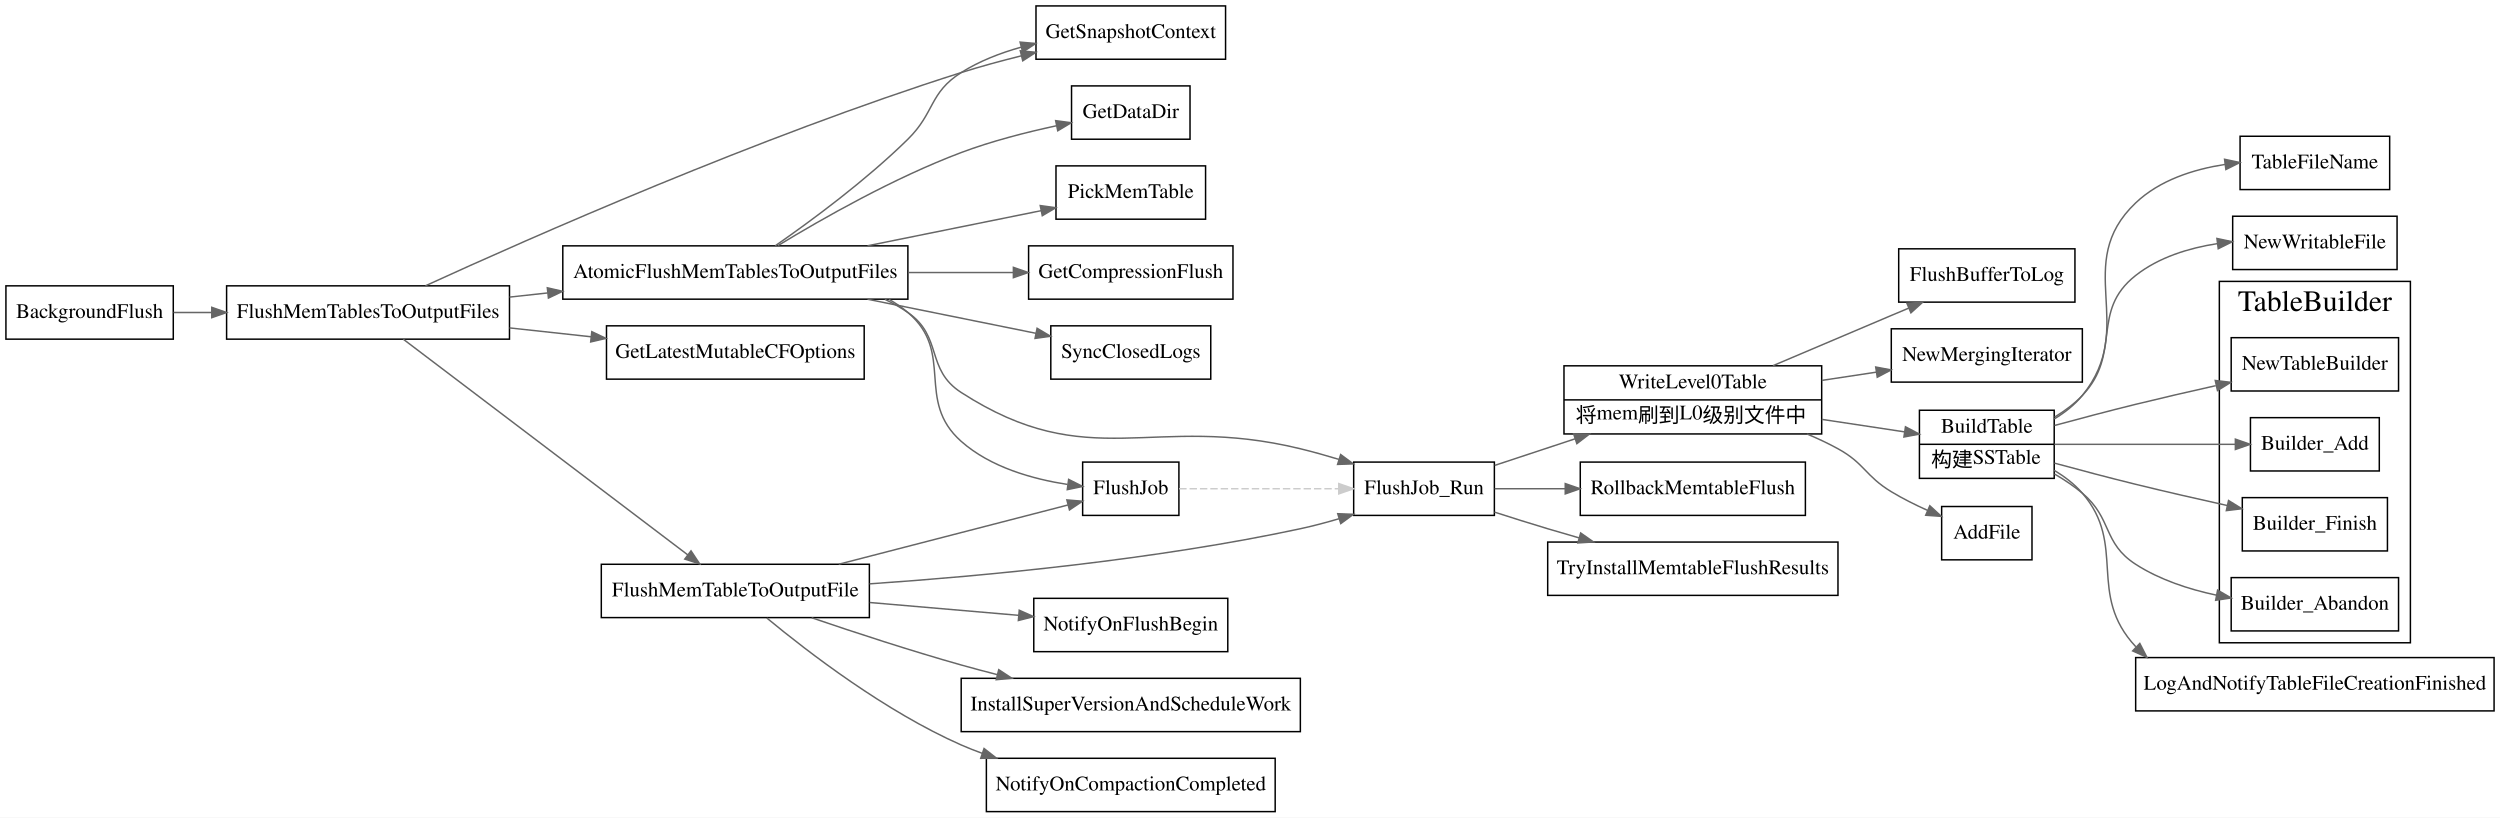
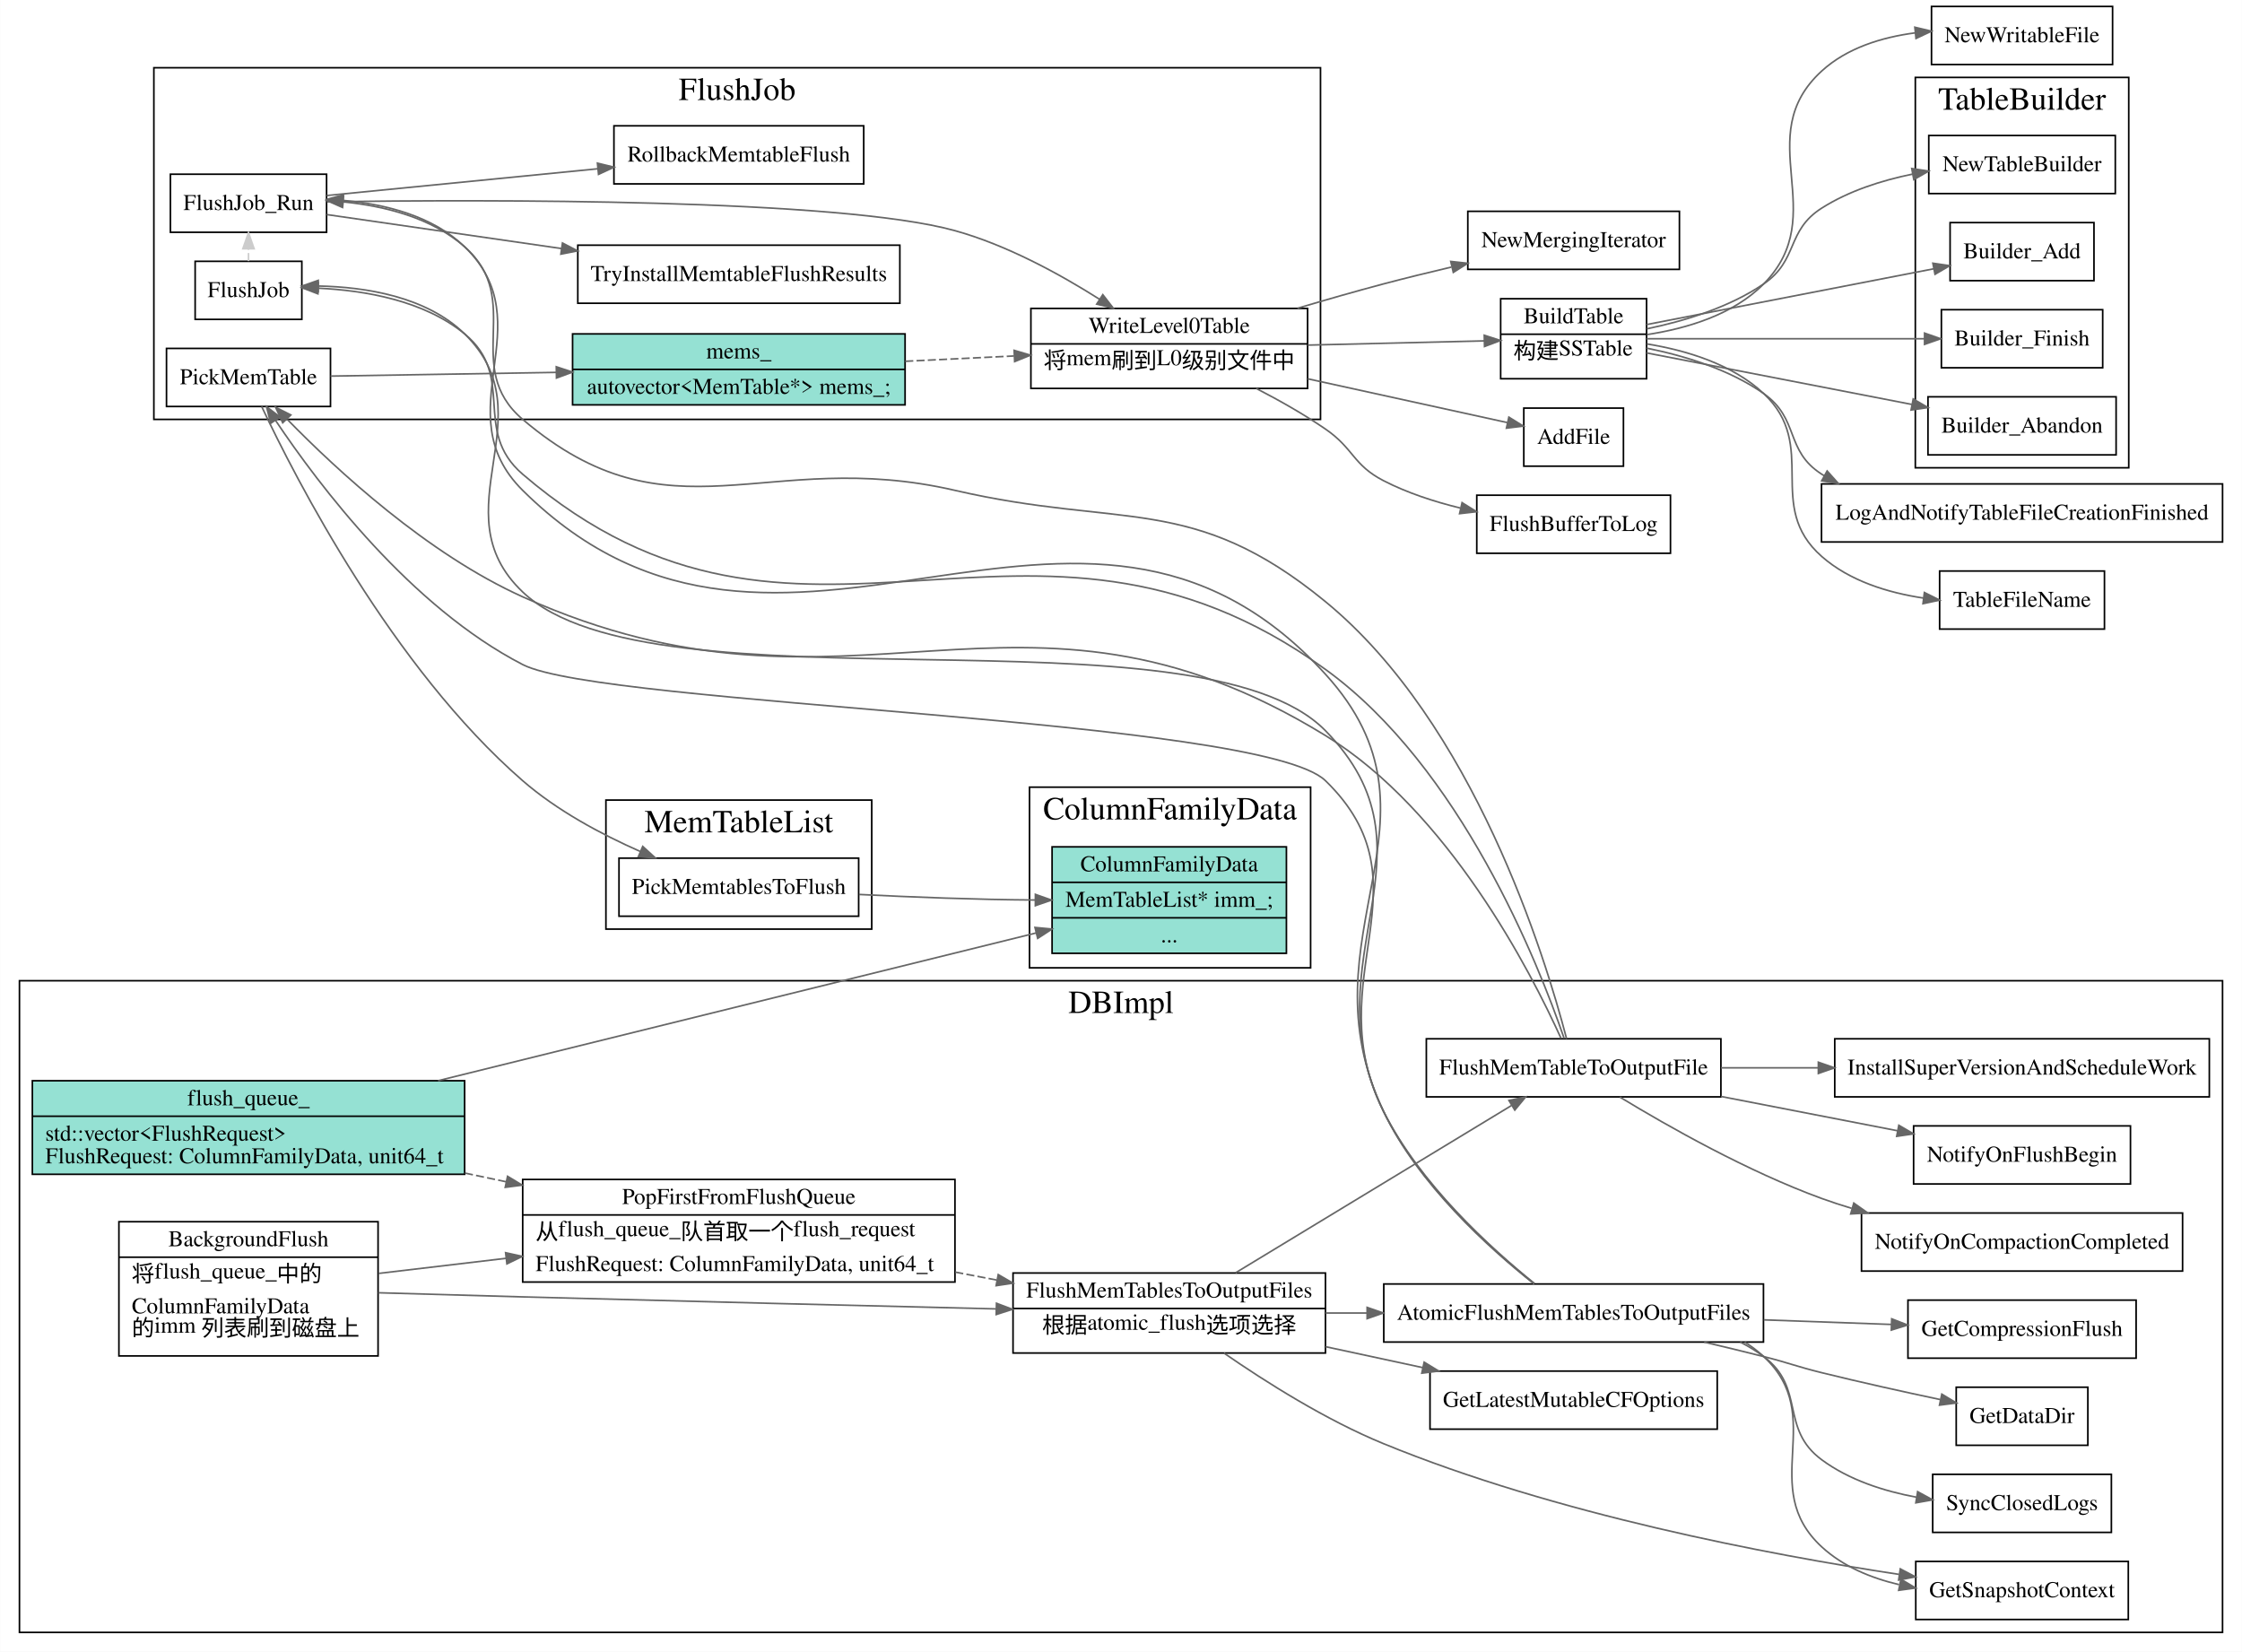
- <svg xmlns="http://www.w3.org/2000/svg" width="1688pt" height="552pt" viewBox="0.00 0.00 1688.00 552.00">
-   <g id="graph0" class="graph" transform="scale(1 1) rotate(0) translate(4 548)">
-     <polygon fill="#ffffff" stroke="transparent" points="-4,4 -4,-548 1684,-548 1684,4 -4,4" />
-     <g id="clust8" class="cluster">
-       <polygon fill="none" stroke="#000000" points="1494.5,-114 1494.5,-358 1623.5,-358 1623.5,-114 1494.5,-114" />
-       <text text-anchor="middle" x="1559" y="-338" font-family="Times,serif" font-size="20.00" fill="#000000">TableBuilder</text>
+ <svg xmlns="http://www.w3.org/2000/svg" width="1390pt" height="1024pt" viewBox="0.00 0.00 1389.88 1024.00">
+   <g id="graph0" class="graph" transform="scale(1 1) rotate(0) translate(4 1020)">
+     <polygon fill="#ffffff" stroke="transparent" points="-4,4 -4,-1020 1385.876,-1020 1385.876,4 -4,4" />
+     <g id="clust1" class="cluster">
+       <polygon fill="none" stroke="#000000" points="371.603,-444 371.603,-524 536.398,-524 536.398,-444 371.603,-444" />
+       <text text-anchor="middle" x="454" y="-504" font-family="Times,serif" font-size="20.00" fill="#000000">MemTableList</text>
+     </g>
+     <g id="clust2" class="cluster">
+       <polygon fill="none" stroke="#000000" points="634.213,-420 634.213,-532 808.494,-532 808.494,-420 634.213,-420" />
+       <text text-anchor="middle" x="721.354" y="-512" font-family="Times,serif" font-size="20.00" fill="#000000">ColumnFamilyData</text>
+     </g>
+     <g id="clust3" class="cluster">
+       <polygon fill="none" stroke="#000000" points="91.334,-760 91.334,-978 814.626,-978 814.626,-760 91.334,-760" />
+       <text text-anchor="middle" x="452.98" y="-958" font-family="Times,serif" font-size="20.00" fill="#000000">FlushJob</text>
+     </g>
+     <g id="clust5" class="cluster">
+       <polygon fill="none" stroke="#000000" points="8,-8 8,-412 1373.876,-412 1373.876,-8 8,-8" />
+       <text text-anchor="middle" x="690.938" y="-392" font-family="Times,serif" font-size="20.00" fill="#000000">DBImpl</text>
+     </g>
+     <g id="clust12" class="cluster">
+       <polygon fill="none" stroke="#000000" points="1183.408,-730 1183.408,-972 1315.726,-972 1315.726,-730 1183.408,-730" />
+       <text text-anchor="middle" x="1249.567" y="-952" font-family="Times,serif" font-size="20.00" fill="#000000">TableBuilder</text>
    </g>
    <g id="node1" class="node">
-       <polygon fill="none" stroke="#000000" points="113,-355 0,-355 0,-319 113,-319 113,-355" />
-       <text text-anchor="middle" x="56.5" y="-333.3" font-family="Times,serif" font-size="14.00" fill="#000000">BackgroundFlush</text>
+       <polygon fill="none" stroke="#000000" points="528.295,-488 379.705,-488 379.705,-452 528.295,-452 528.295,-488" />
+       <text text-anchor="middle" x="454" y="-465.8" font-family="Times,serif" font-size="14.00" fill="#000000">PickMemtablesToFlush</text>
    </g>
    <g id="node2" class="node">
-       <polygon fill="none" stroke="#000000" points="340,-355 149,-355 149,-319 340,-319 340,-355" />
-       <text text-anchor="middle" x="244.5" y="-333.3" font-family="Times,serif" font-size="14.00" fill="#000000">FlushMemTablesToOutputFiles</text>
+       <polygon fill="#95e1d3" stroke="#000000" points="648.213,-429 648.213,-495 793.494,-495 793.494,-429 648.213,-429" />
+       <text text-anchor="middle" x="720.854" y="-479.8" font-family="Times,serif" font-size="14.00" fill="#000000">ColumnFamilyData</text>
+       <polyline fill="none" stroke="#000000" points="648.213,-473 793.494,-473 " />
+       <text text-anchor="middle" x="720.854" y="-457.8" font-family="Times,serif" font-size="14.00" fill="#000000">MemTableList* imm_;</text>
+       <polyline fill="none" stroke="#000000" points="648.213,-451 793.494,-451 " />
+       <text text-anchor="middle" x="720.854" y="-435.8" font-family="Times,serif" font-size="14.00" fill="#000000">...</text>
    </g>
    <g id="edge1" class="edge">
-       <path fill="none" stroke="#666666" d="M113.161,-337C121.409,-337 130.115,-337 138.96,-337" />
-       <polygon fill="#666666" stroke="#666666" points="138.987,-340.5 148.987,-337 138.987,-333.5 138.987,-340.5" />
+       <path fill="none" stroke="#666666" d="M528.534,-465.486C561.469,-463.827 600.96,-462.288 637.602,-462.036" />
+       <polygon fill="#666666" stroke="#666666" points="637.866,-465.535 647.854,-462 637.841,-458.535 637.866,-465.535" />
    </g>
    <g id="node3" class="node">
-       <polygon fill="none" stroke="#000000" points="609,-382 376,-382 376,-346 609,-346 609,-382" />
-       <text text-anchor="middle" x="492.5" y="-360.3" font-family="Times,serif" font-size="14.00" fill="#000000">AtomicFlushMemTablesToOutputFiles</text>
+       <polygon fill="none" stroke="#000000" points="200.834,-804 99.166,-804 99.166,-768 200.834,-768 200.834,-804" />
+       <text text-anchor="middle" x="150" y="-781.8" font-family="Times,serif" font-size="14.00" fill="#000000">PickMemTable</text>
    </g>
    <g id="edge2" class="edge">
-       <path fill="none" stroke="#666666" d="M340.029,-347.4C348.463,-348.318 357.083,-349.257 365.721,-350.197" />
-       <polygon fill="#666666" stroke="#666666" points="365.54,-353.698 375.86,-351.301 366.297,-346.739 365.54,-353.698" />
+       <path fill="none" stroke="#666666" d="M158.191,-767.941C179.221,-723.292 239.195,-606.251 320,-536 341.258,-517.518 368.601,-502.838 393.039,-492.061" />
+       <polygon fill="#666666" stroke="#666666" points="394.427,-495.274 402.243,-488.121 391.673,-488.838 394.427,-495.274" />
    </g>
    <g id="node4" class="node">
-       <polygon fill="none" stroke="#000000" points="823.5,-544 695.5,-544 695.5,-508 823.5,-508 823.5,-544" />
-       <text text-anchor="middle" x="759.5" y="-522.3" font-family="Times,serif" font-size="14.00" fill="#000000">GetSnapshotContext</text>
+       <polygon fill="#95e1d3" stroke="#000000" points="350.926,-769 350.926,-813 557.074,-813 557.074,-769 350.926,-769" />
+       <text text-anchor="middle" x="454" y="-797.8" font-family="Times,serif" font-size="14.00" fill="#000000">mems_</text>
+       <polyline fill="none" stroke="#000000" points="350.926,-791 557.074,-791 " />
+       <text text-anchor="middle" x="454" y="-775.8" font-family="Times,serif" font-size="14.00" fill="#000000">autovector&lt;MemTable*&gt; mems_;</text>
    </g>
    <g id="edge3" class="edge">
-       <path fill="none" stroke="#666666" d="M283.265,-355.045C353.928,-387.4 508.963,-455.921 645,-499 658.004,-503.118 672.017,-506.925 685.626,-510.303" />
-       <polygon fill="#666666" stroke="#666666" points="684.901,-513.729 695.444,-512.686 686.552,-506.926 684.901,-513.729" />
+       <path fill="none" stroke="#666666" d="M200.883,-786.837C238.992,-787.464 292.621,-788.346 340.711,-789.137" />
+       <polygon fill="#666666" stroke="#666666" points="340.825,-792.639 350.882,-789.304 340.94,-785.64 340.825,-792.639" />
    </g>
    <g id="node5" class="node">
-       <polygon fill="none" stroke="#000000" points="579.5,-328 405.5,-328 405.5,-292 579.5,-292 579.5,-328" />
-       <text text-anchor="middle" x="492.5" y="-306.3" font-family="Times,serif" font-size="14.00" fill="#000000">GetLatestMutableCFOptions</text>
+       <polygon fill="none" stroke="#000000" points="635.081,-779.2 635.081,-828.8 806.626,-828.8 806.626,-779.2 635.081,-779.2" />
+       <text text-anchor="middle" x="720.854" y="-813.6" font-family="Times,serif" font-size="14.00" fill="#000000">WriteLevel0Table</text>
+       <polyline fill="none" stroke="#000000" points="635.081,-806.8 806.626,-806.8 " />
+       <text text-anchor="start" x="643.081" y="-791.6" font-family="Times,serif" font-size="14.00" fill="#000000">将mem刷到L0级别文件中</text>
    </g>
    <g id="edge4" class="edge">
-       <path fill="none" stroke="#666666" d="M340.029,-326.6C358.104,-324.632 377.033,-322.571 395.163,-320.597" />
-       <polygon fill="#666666" stroke="#666666" points="395.58,-324.072 405.143,-319.511 394.823,-317.114 395.58,-324.072" />
+       <path fill="none" stroke="#666666" stroke-dasharray="5,2" d="M557.173,-796.026C579.33,-797.106 602.662,-798.242 624.547,-799.308" />
+       <polygon fill="#666666" stroke="#666666" points="624.667,-802.818 634.825,-799.809 625.008,-795.827 624.667,-802.818" />
+     </g>
+     <g id="node24" class="node">
+       <polygon fill="none" stroke="#000000" points="1031.6,-713 911.514,-713 911.514,-677 1031.6,-677 1031.6,-713" />
+       <text text-anchor="middle" x="971.557" y="-690.8" font-family="Times,serif" font-size="14.00" fill="#000000">FlushBufferToLog</text>
+     </g>
+     <g id="edge30" class="edge">
+       <path fill="none" stroke="#666666" d="M774.762,-779.192C789.136,-771.775 804.368,-763.157 817.707,-754 835.356,-741.884 834.679,-731.808 853.707,-722 868.385,-714.434 885.172,-708.968 901.384,-705.027" />
+       <polygon fill="#666666" stroke="#666666" points="902.4,-708.385 911.381,-702.764 900.855,-701.558 902.4,-708.385" />
+     </g>
+     <g id="node25" class="node">
+       <polygon fill="none" stroke="#000000" points="1037.153,-889 905.961,-889 905.961,-853 1037.153,-853 1037.153,-889" />
+       <text text-anchor="middle" x="971.557" y="-866.8" font-family="Times,serif" font-size="14.00" fill="#000000">NewMergingIterator</text>
+     </g>
+     <g id="edge31" class="edge">
+       <path fill="none" stroke="#666666" d="M800.342,-828.883C817.857,-834.099 836.36,-839.407 853.707,-844 867.259,-847.588 881.762,-851.142 895.796,-854.435" />
+       <polygon fill="#666666" stroke="#666666" points="895.38,-857.931 905.912,-856.783 896.963,-851.113 895.38,-857.931" />
+     </g>
+     <g id="node26" class="node">
+       <polygon fill="none" stroke="#000000" points="926.325,-785.2 926.325,-834.8 1016.789,-834.8 1016.789,-785.2 926.325,-785.2" />
+       <text text-anchor="middle" x="971.557" y="-819.6" font-family="Times,serif" font-size="14.00" fill="#000000">BuildTable</text>
+       <polyline fill="none" stroke="#000000" points="926.325,-812.8 1016.789,-812.8 " />
+       <text text-anchor="start" x="934.325" y="-797.6" font-family="Times,serif" font-size="14.00" fill="#000000">构建SSTable</text>
+     </g>
+     <g id="edge32" class="edge">
+       <path fill="none" stroke="#666666" d="M806.781,-806.057C842.977,-806.923 884.057,-807.906 916.144,-808.674" />
+       <polygon fill="#666666" stroke="#666666" points="916.148,-812.175 926.229,-808.915 916.315,-805.177 916.148,-812.175" />
+     </g>
+     <g id="node27" class="node">
+       <polygon fill="none" stroke="#000000" points="1002.447,-767 940.667,-767 940.667,-731 1002.447,-731 1002.447,-767" />
+       <text text-anchor="middle" x="971.557" y="-744.8" font-family="Times,serif" font-size="14.00" fill="#000000">AddFile</text>
+     </g>
+     <g id="edge33" class="edge">
+       <path fill="none" stroke="#666666" d="M806.781,-785.149C848.658,-775.962 897.07,-765.341 930.533,-758" />
+       <polygon fill="#666666" stroke="#666666" points="931.396,-761.394 940.414,-755.832 929.896,-754.557 931.396,-761.394" />
    </g>
    <g id="node6" class="node">
-       <polygon fill="none" stroke="#000000" points="583,-167 402,-167 402,-131 583,-131 583,-167" />
-       <text text-anchor="middle" x="492.5" y="-145.3" font-family="Times,serif" font-size="14.00" fill="#000000">FlushMemTableToOutputFile</text>
+       <polygon fill="none" stroke="#000000" points="183.074,-858 116.926,-858 116.926,-822 183.074,-822 183.074,-858" />
+       <text text-anchor="middle" x="150" y="-835.8" font-family="Times,serif" font-size="14.00" fill="#000000">FlushJob</text>
+     </g>
+     <g id="node7" class="node">
+       <polygon fill="none" stroke="#000000" points="198.41,-912 101.59,-912 101.59,-876 198.41,-876 198.41,-912" />
+       <text text-anchor="middle" x="150" y="-889.8" font-family="Times,serif" font-size="14.00" fill="#000000">FlushJob_Run</text>
    </g>
    <g id="edge5" class="edge">
-       <path fill="none" stroke="#666666" d="M268.279,-318.974C313.068,-285.021 409.959,-211.571 460.445,-173.3" />
-       <polygon fill="#666666" stroke="#666666" points="462.574,-176.078 468.428,-167.248 458.345,-170.5 462.574,-176.078" />
+       <path fill="none" stroke="#cccccc" stroke-dasharray="5,2" d="M150,-858.141C150,-860.623 150,-863.105 150,-865.587" />
+       <polygon fill="#cccccc" stroke="#cccccc" points="146.5,-865.79 150,-875.79 153.5,-865.79 146.5,-865.79" />
    </g>
    <g id="edge6" class="edge">
-       <path fill="none" stroke="#666666" d="M519.402,-382.004C544.002,-399.092 580.751,-426.227 609,-454 627.264,-471.956 623.352,-485.312 645,-499 657.202,-506.715 671.396,-512.229 685.551,-516.167" />
-       <polygon fill="#666666" stroke="#666666" points="684.765,-519.579 695.319,-518.65 686.49,-512.795 684.765,-519.579" />
-     </g>
-     <g id="node7" class="node">
-       <polygon fill="none" stroke="#000000" points="799.5,-490 719.5,-490 719.5,-454 799.5,-454 799.5,-490" />
-       <text text-anchor="middle" x="759.5" y="-468.3" font-family="Times,serif" font-size="14.00" fill="#000000">GetDataDir</text>
+       <path fill="none" stroke="#666666" d="M198.683,-894.916C297.009,-896.309 516.046,-896.962 588,-877 619.986,-868.126 652.703,-850.276 677.666,-834.449" />
+       <polygon fill="#666666" stroke="#666666" points="679.665,-837.325 686.159,-828.953 675.862,-831.448 679.665,-837.325" />
+     </g>
+     <g id="node8" class="node">
+       <polygon fill="none" stroke="#000000" points="531.428,-942 376.572,-942 376.572,-906 531.428,-906 531.428,-942" />
+       <text text-anchor="middle" x="454" y="-919.8" font-family="Times,serif" font-size="14.00" fill="#000000">RollbackMemtableFlush</text>
    </g>
    <g id="edge7" class="edge">
-       <path fill="none" stroke="#666666" d="M521.254,-382.162C551.156,-400.346 599.827,-428.001 645,-445 665.522,-452.723 688.969,-458.717 709.279,-463.074" />
-       <polygon fill="#666666" stroke="#666666" points="708.773,-466.543 719.275,-465.142 710.192,-459.688 708.773,-466.543" />
-     </g>
-     <g id="node8" class="node">
-       <polygon fill="none" stroke="#000000" points="792,-236 727,-236 727,-200 792,-200 792,-236" />
-       <text text-anchor="middle" x="759.5" y="-214.3" font-family="Times,serif" font-size="14.00" fill="#000000">FlushJob</text>
+       <path fill="none" stroke="#666666" d="M198.506,-898.787C243.639,-903.241 311.957,-909.983 366.595,-915.375" />
+       <polygon fill="#666666" stroke="#666666" points="366.334,-918.866 376.629,-916.365 367.021,-911.899 366.334,-918.866" />
+     </g>
+     <g id="node9" class="node">
+       <polygon fill="none" stroke="#000000" points="553.832,-868 354.168,-868 354.168,-832 553.832,-832 553.832,-868" />
+       <text text-anchor="middle" x="454" y="-845.8" font-family="Times,serif" font-size="14.00" fill="#000000">TryInstallMemtableFlushResults</text>
    </g>
    <g id="edge8" class="edge">
-       <path fill="none" stroke="#666666" d="M596.212,-345.92C600.743,-343.314 605.04,-340.356 609,-337 640.922,-309.943 613.692,-277.765 645,-250 664.707,-232.523 693.219,-224.519 716.861,-220.886" />
-       <polygon fill="#666666" stroke="#666666" points="717.539,-224.327 726.992,-219.543 716.619,-217.387 717.539,-224.327" />
-     </g>
-     <g id="node9" class="node">
-       <polygon fill="none" stroke="#000000" points="810,-436 709,-436 709,-400 810,-400 810,-436" />
-       <text text-anchor="middle" x="759.5" y="-414.3" font-family="Times,serif" font-size="14.00" fill="#000000">PickMemTable</text>
+       <path fill="none" stroke="#666666" d="M198.506,-886.979C237.637,-881.316 294.197,-873.129 344.158,-865.898" />
+       <polygon fill="#666666" stroke="#666666" points="344.66,-869.362 354.055,-864.466 343.657,-862.434 344.66,-869.362" />
+     </g>
+     <g id="node10" class="node">
+       <polygon fill="#95e1d3" stroke="#000000" points="16,-292 16,-350 284,-350 284,-292 16,-292" />
+       <text text-anchor="middle" x="150" y="-334.8" font-family="Times,serif" font-size="14.00" fill="#000000">flush_queue_</text>
+       <polyline fill="none" stroke="#000000" points="16,-328 284,-328 " />
+       <text text-anchor="start" x="24" y="-312.8" font-family="Times,serif" font-size="14.00" fill="#000000">std::vector&lt;FlushRequest&gt; </text>
+       <text text-anchor="start" x="24" y="-298.8" font-family="Times,serif" font-size="14.00" fill="#000000"> FlushRequest: ColumnFamilyData, unit64_t</text>
    </g>
    <g id="edge9" class="edge">
-       <path fill="none" stroke="#666666" d="M581.778,-382.056C620.274,-389.842 664.301,-398.746 698.903,-405.745" />
-       <polygon fill="#666666" stroke="#666666" points="698.365,-409.206 708.861,-407.758 699.753,-402.345 698.365,-409.206" />
-     </g>
-     <g id="node10" class="node">
-       <polygon fill="none" stroke="#000000" points="828.5,-382 690.5,-382 690.5,-346 828.5,-346 828.5,-382" />
-       <text text-anchor="middle" x="759.5" y="-360.3" font-family="Times,serif" font-size="14.00" fill="#000000">GetCompressionFlush</text>
+       <path fill="none" stroke="#666666" d="M267.589,-350.044C378.189,-377.362 540.935,-417.56 638.355,-441.623" />
+       <polygon fill="#666666" stroke="#666666" points="637.609,-445.044 648.157,-444.044 639.288,-438.248 637.609,-445.044" />
+     </g>
+     <g id="node12" class="node">
+       <polygon fill="none" stroke="#000000" points="320,-225.2 320,-288.8 588,-288.8 588,-225.2 320,-225.2" />
+       <text text-anchor="middle" x="454" y="-273.6" font-family="Times,serif" font-size="14.00" fill="#000000">PopFirstFromFlushQueue</text>
+       <polyline fill="none" stroke="#000000" points="320,-266.8 588,-266.8 " />
+       <text text-anchor="start" x="328" y="-251.6" font-family="Times,serif" font-size="14.00" fill="#000000">从flush_queue_队首取一个flush_request</text>
+       <text text-anchor="start" x="328" y="-232" font-family="Times,serif" font-size="14.00" fill="#000000"> FlushRequest: ColumnFamilyData, unit64_t</text>
    </g>
    <g id="edge10" class="edge">
-       <path fill="none" stroke="#666666" d="M609.222,-364C633.194,-364 657.9,-364 680.18,-364" />
-       <polygon fill="#666666" stroke="#666666" points="680.236,-367.5 690.235,-364 680.235,-360.5 680.236,-367.5" />
+       <path fill="none" stroke="#666666" stroke-dasharray="5,2" d="M284.224,-292.742C292.684,-290.961 301.218,-289.165 309.72,-287.375" />
+       <polygon fill="#666666" stroke="#666666" points="310.615,-290.763 319.679,-285.278 309.173,-283.913 310.615,-290.763" />
    </g>
    <g id="node11" class="node">
-       <polygon fill="none" stroke="#000000" points="813.5,-328 705.5,-328 705.5,-292 813.5,-292 813.5,-328" />
-       <text text-anchor="middle" x="759.5" y="-306.3" font-family="Times,serif" font-size="14.00" fill="#000000">SyncClosedLogs</text>
+       <polygon fill="none" stroke="#000000" points="69.665,-179.4 69.665,-262.6 230.334,-262.6 230.334,-179.4 69.665,-179.4" />
+       <text text-anchor="middle" x="150" y="-247.4" font-family="Times,serif" font-size="14.00" fill="#000000">BackgroundFlush</text>
+       <polyline fill="none" stroke="#000000" points="69.665,-240.6 230.334,-240.6 " />
+       <text text-anchor="start" x="77.665" y="-225.4" font-family="Times,serif" font-size="14.00" fill="#000000">将flush_queue_中的</text>
+       <text text-anchor="start" x="77.665" y="-205.8" font-family="Times,serif" font-size="14.00" fill="#000000"> ColumnFamilyData</text>
+       <text text-anchor="start" x="77.665" y="-191.8" font-family="Times,serif" font-size="14.00" fill="#000000"> 的imm 列表刷到磁盘上</text>
    </g>
    <g id="edge11" class="edge">
-       <path fill="none" stroke="#666666" d="M581.778,-345.944C619.033,-338.409 661.467,-329.827 695.526,-322.939" />
-       <polygon fill="#666666" stroke="#666666" points="696.246,-326.364 705.354,-320.951 694.859,-319.503 696.246,-326.364" />
-     </g>
-     <g id="node12" class="node">
-       <polygon fill="none" stroke="#000000" points="1005,-236 910,-236 910,-200 1005,-200 1005,-236" />
-       <text text-anchor="middle" x="957.5" y="-214.3" font-family="Times,serif" font-size="14.00" fill="#000000">FlushJob_Run</text>
+       <path fill="none" stroke="#666666" d="M230.668,-230.553C255.029,-233.438 282.552,-236.697 309.743,-239.917" />
+       <polygon fill="#666666" stroke="#666666" points="309.397,-243.4 319.739,-241.101 310.22,-236.449 309.397,-243.4" />
+     </g>
+     <g id="node13" class="node">
+       <polygon fill="none" stroke="#000000" points="624,-181.2 624,-230.8 817.707,-230.8 817.707,-181.2 624,-181.2" />
+       <text text-anchor="middle" x="720.854" y="-215.6" font-family="Times,serif" font-size="14.00" fill="#000000">FlushMemTablesToOutputFiles</text>
+       <polyline fill="none" stroke="#000000" points="624,-208.8 817.707,-208.8 " />
+       <text text-anchor="middle" x="720.854" y="-193.6" font-family="Times,serif" font-size="14.00" fill="#000000">根据atomic_flush选项选择</text>
    </g>
    <g id="edge12" class="edge">
-       <path fill="none" stroke="#666666" d="M593.461,-345.906C598.908,-343.318 604.134,-340.367 609,-337 632.72,-320.588 620.772,-298.653 645,-283 731.657,-227.013 773.753,-269.382 874,-245 882.497,-242.933 891.382,-240.436 900.053,-237.805" />
-       <polygon fill="#666666" stroke="#666666" points="901.213,-241.11 909.72,-234.794 899.131,-234.426 901.213,-241.11" />
+       <path fill="none" stroke="#666666" d="M230.422,-218.561C258.735,-217.722 290.779,-216.794 320,-216 419.434,-213.298 532.751,-210.496 613.475,-208.549" />
+       <polygon fill="#666666" stroke="#666666" points="613.737,-212.043 623.65,-208.304 613.568,-205.046 613.737,-212.043" />
+     </g>
+     <g id="edge41" class="edge">
+       <path fill="none" stroke="#666666" stroke-dasharray="5,2" d="M588.209,-231.351C596.884,-229.692 605.555,-228.035 614.075,-226.407" />
+       <polygon fill="#666666" stroke="#666666" points="614.834,-229.826 623.999,-224.511 613.52,-222.95 614.834,-229.826" />
+     </g>
+     <g id="node14" class="node">
+       <polygon fill="none" stroke="#000000" points="1062.868,-376 880.246,-376 880.246,-340 1062.868,-340 1062.868,-376" />
+       <text text-anchor="middle" x="971.557" y="-353.8" font-family="Times,serif" font-size="14.00" fill="#000000">FlushMemTableToOutputFile</text>
    </g>
    <g id="edge13" class="edge">
-       <path fill="none" stroke="#666666" d="M562.302,-167.039C611.405,-179.728 675.526,-196.299 717.103,-207.043" />
-       <polygon fill="#666666" stroke="#666666" points="716.349,-210.464 726.907,-209.577 718.101,-203.686 716.349,-210.464" />
+       <path fill="none" stroke="#666666" d="M761.971,-230.929C809.376,-259.671 886.693,-306.548 932.991,-334.618" />
+       <polygon fill="#666666" stroke="#666666" points="931.454,-337.779 941.819,-339.97 935.083,-331.793 931.454,-337.779" />
+     </g>
+     <g id="node15" class="node">
+       <polygon fill="none" stroke="#000000" points="1089.257,-224 853.857,-224 853.857,-188 1089.257,-188 1089.257,-224" />
+       <text text-anchor="middle" x="971.557" y="-201.8" font-family="Times,serif" font-size="14.00" fill="#000000">AtomicFlushMemTablesToOutputFiles</text>
    </g>
    <g id="edge14" class="edge">
-       <path fill="none" stroke="#666666" d="M583.126,-153.782C660.949,-159.121 775.783,-169.943 874,-191 882.551,-192.833 891.465,-195.202 900.149,-197.773" />
-       <polygon fill="#666666" stroke="#666666" points="899.238,-201.155 909.825,-200.745 901.294,-194.463 899.238,-201.155" />
-     </g>
-     <g id="node13" class="node">
-       <polygon fill="none" stroke="#000000" points="825,-144 694,-144 694,-108 825,-108 825,-144" />
-       <text text-anchor="middle" x="759.5" y="-122.3" font-family="Times,serif" font-size="14.00" fill="#000000">NotifyOnFlushBegin</text>
+       <path fill="none" stroke="#666666" d="M817.782,-206C826.2,-206 834.799,-206 843.415,-206" />
+       <polygon fill="#666666" stroke="#666666" points="843.528,-209.5 853.528,-206 843.528,-202.5 843.528,-209.5" />
+     </g>
+     <g id="node16" class="node">
+       <polygon fill="none" stroke="#000000" points="1315.45,-52 1183.684,-52 1183.684,-16 1315.45,-16 1315.45,-52" />
+       <text text-anchor="middle" x="1249.567" y="-29.8" font-family="Times,serif" font-size="14.00" fill="#000000">GetSnapshotContext</text>
    </g>
    <g id="edge15" class="edge">
-       <path fill="none" stroke="#666666" d="M583.267,-141.181C616.006,-138.361 652.579,-135.21 683.885,-132.514" />
-       <polygon fill="#666666" stroke="#666666" points="684.191,-136 693.853,-131.655 683.59,-129.026 684.191,-136" />
-     </g>
-     <g id="node14" class="node">
-       <polygon fill="none" stroke="#000000" points="874,-90 645,-90 645,-54 874,-54 874,-90" />
-       <text text-anchor="middle" x="759.5" y="-68.3" font-family="Times,serif" font-size="14.00" fill="#000000">InstallSuperVersionAndScheduleWork</text>
+       <path fill="none" stroke="#666666" d="M754.768,-181.159C780.704,-163.222 817.97,-139.666 853.707,-125 960.22,-81.289 1091.885,-56.319 1173.297,-43.965" />
+       <polygon fill="#666666" stroke="#666666" points="1174.088,-47.385 1183.462,-42.448 1173.055,-40.462 1174.088,-47.385" />
+     </g>
+     <g id="node17" class="node">
+       <polygon fill="none" stroke="#000000" points="1060.596,-170 882.518,-170 882.518,-134 1060.596,-134 1060.596,-170" />
+       <text text-anchor="middle" x="971.557" y="-147.8" font-family="Times,serif" font-size="14.00" fill="#000000">GetLatestMutableCFOptions</text>
    </g>
    <g id="edge16" class="edge">
-       <path fill="none" stroke="#666666" d="M544.043,-130.887C573.437,-120.864 611.071,-108.544 645,-99 652.913,-96.774 661.169,-94.581 669.463,-92.465" />
-       <polygon fill="#666666" stroke="#666666" points="670.354,-95.85 679.2,-90.019 668.648,-89.061 670.354,-95.85" />
-     </g>
-     <g id="node15" class="node">
-       <polygon fill="none" stroke="#000000" points="857,-36 662,-36 662,0 857,0 857,-36" />
-       <text text-anchor="middle" x="759.5" y="-14.3" font-family="Times,serif" font-size="14.00" fill="#000000">NotifyOnCompactionCompleted</text>
+       <path fill="none" stroke="#666666" d="M817.782,-185.122C837.585,-180.857 858.387,-176.376 878.067,-172.137" />
+       <polygon fill="#666666" stroke="#666666" points="878.896,-175.539 887.935,-170.012 877.422,-168.696 878.896,-175.539" />
+     </g>
+     <g id="edge24" class="edge">
+       <path fill="none" stroke="#666666" d="M963.756,-376.25C945.158,-417.348 893.996,-517.205 817.707,-564 626.356,-681.374 524.703,-557.867 320,-650 260.901,-676.599 204.704,-728.58 174.035,-760.008" />
+       <polygon fill="#666666" stroke="#666666" points="171.212,-757.894 166.801,-767.527 176.256,-762.747 171.212,-757.894" />
+     </g>
+     <g id="edge25" class="edge">
+       <path fill="none" stroke="#666666" d="M965.664,-376.277C949.801,-422.43 901.628,-544.311 817.707,-605 633.242,-738.4 492.865,-577.876 320,-726 288.224,-753.228 316.31,-786.407 284,-813 258.787,-833.752 221.964,-839.996 193.296,-841.333" />
+       <polygon fill="#666666" stroke="#666666" points="193.037,-837.838 183.14,-841.621 193.235,-844.836 193.037,-837.838" />
+     </g>
+     <g id="edge26" class="edge">
+       <path fill="none" stroke="#666666" d="M967.194,-376.031C953.985,-426.721 909.577,-571.684 817.707,-647 735.27,-714.583 691.857,-691.982 588,-716 470.398,-743.197 411.971,-681.826 320,-760 281.769,-792.495 321.638,-833.82 284,-867 263.57,-885.011 234.527,-892.299 208.699,-894.859" />
+       <polygon fill="#666666" stroke="#666666" points="208.31,-891.379 198.611,-895.643 208.852,-898.358 208.31,-891.379" />
+     </g>
+     <g id="node21" class="node">
+       <polygon fill="none" stroke="#000000" points="1316.795,-322 1182.339,-322 1182.339,-286 1316.795,-286 1316.795,-322" />
+       <text text-anchor="middle" x="1249.567" y="-299.8" font-family="Times,serif" font-size="14.00" fill="#000000">NotifyOnFlushBegin</text>
+     </g>
+     <g id="edge27" class="edge">
+       <path fill="none" stroke="#666666" d="M1062.973,-340.244C1098.407,-333.361 1138.533,-325.567 1172.472,-318.975" />
+       <polygon fill="#666666" stroke="#666666" points="1173.182,-322.402 1182.331,-317.06 1171.847,-315.531 1173.182,-322.402" />
+     </g>
+     <g id="node22" class="node">
+       <polygon fill="none" stroke="#000000" points="1365.684,-376 1133.449,-376 1133.449,-340 1365.684,-340 1365.684,-376" />
+       <text text-anchor="middle" x="1249.567" y="-353.8" font-family="Times,serif" font-size="14.00" fill="#000000">InstallSuperVersionAndScheduleWork</text>
+     </g>
+     <g id="edge28" class="edge">
+       <path fill="none" stroke="#666666" d="M1062.973,-358C1082.198,-358 1102.804,-358 1123.053,-358" />
+       <polygon fill="#666666" stroke="#666666" points="1123.278,-361.5 1133.278,-358 1123.278,-354.5 1123.278,-361.5" />
+     </g>
+     <g id="node23" class="node">
+       <polygon fill="none" stroke="#000000" points="1349.099,-268 1150.035,-268 1150.035,-232 1349.099,-232 1349.099,-268" />
+       <text text-anchor="middle" x="1249.567" y="-245.8" font-family="Times,serif" font-size="14.00" fill="#000000">NotifyOnCompactionCompleted</text>
+     </g>
+     <g id="edge29" class="edge">
+       <path fill="none" stroke="#666666" d="M1000.248,-339.858C1030.36,-321.557 1079.602,-293.687 1125.407,-277 1131.392,-274.82 1137.606,-272.788 1143.922,-270.898" />
+       <polygon fill="#666666" stroke="#666666" points="1145.258,-274.157 1153.912,-268.046 1143.336,-267.426 1145.258,-274.157" />
    </g>
    <g id="edge17" class="edge">
-       <path fill="none" stroke="#666666" d="M513.71,-130.745C541.86,-107.45 593.974,-67.485 645,-45 649.612,-42.968 654.4,-41.076 659.285,-39.317" />
-       <polygon fill="#666666" stroke="#666666" points="660.436,-42.623 668.782,-36.096 658.187,-35.994 660.436,-42.623" />
+       <path fill="none" stroke="#666666" d="M947.318,-224.28C919.905,-246.375 876.172,-286.211 853.707,-331 812.234,-413.687 884.097,-471.583 817.707,-536 777.605,-574.91 369.664,-582.395 320,-608 250.614,-643.773 193.687,-719.134 166.771,-759.366" />
+       <polygon fill="#666666" stroke="#666666" points="163.756,-757.58 161.186,-767.859 169.605,-761.426 163.756,-757.58" />
    </g>
    <g id="edge18" class="edge">
-       <path fill="none" stroke="#cccccc" stroke-dasharray="5,2" d="M792.196,-218C821.387,-218 864.813,-218 899.83,-218" />
-       <polygon fill="#cccccc" stroke="#cccccc" points="899.932,-221.5 909.932,-218 899.932,-214.5 899.932,-221.5" />
-     </g>
-     <g id="node16" class="node">
-       <polygon fill="none" stroke="#000000" points="1052,-255 1052,-301 1226,-301 1226,-255 1052,-255" />
-       <text text-anchor="middle" x="1139" y="-285.8" font-family="Times,serif" font-size="14.00" fill="#000000">WriteLevel0Table</text>
-       <polyline fill="none" stroke="#000000" points="1052,-278 1226,-278 " />
-       <text text-anchor="start" x="1060" y="-262.8" font-family="Times,serif" font-size="14.00" fill="#000000">将mem刷到L0级别文件中</text>
+       <path fill="none" stroke="#666666" d="M947.139,-224.191C919.558,-246.203 875.667,-285.962 853.707,-331 807.206,-426.369 891.989,-491.238 817.707,-567 739.128,-647.145 401.333,-575.651 320,-653 267.182,-703.23 336.116,-762.042 284,-813 260.321,-836.152 222.641,-842.086 193.259,-842.694" />
+       <polygon fill="#666666" stroke="#666666" points="193.245,-839.194 183.249,-842.707 193.253,-846.194 193.245,-839.194" />
    </g>
    <g id="edge19" class="edge">
-       <path fill="none" stroke="#666666" d="M1005.187,-233.764C1021.823,-239.264 1040.972,-245.594 1059.487,-251.715" />
-       <polygon fill="#666666" stroke="#666666" points="1058.502,-255.075 1069.095,-254.891 1060.699,-248.429 1058.502,-255.075" />
-     </g>
-     <g id="node17" class="node">
-       <polygon fill="none" stroke="#000000" points="1215,-236 1063,-236 1063,-200 1215,-200 1215,-236" />
-       <text text-anchor="middle" x="1139" y="-214.3" font-family="Times,serif" font-size="14.00" fill="#000000">RollbackMemtableFlush</text>
+       <path fill="none" stroke="#666666" d="M946.984,-224.117C919.259,-246.059 875.231,-285.752 853.707,-331 801.513,-440.721 899.531,-512.18 817.707,-602 664.883,-769.758 481.175,-556.249 320,-716 270.999,-764.568 333.636,-819.082 284,-867 264.255,-886.062 235.003,-893.412 208.863,-895.741" />
+       <polygon fill="#666666" stroke="#666666" points="208.394,-892.264 198.647,-896.418 208.857,-899.249 208.394,-892.264" />
    </g>
    <g id="edge20" class="edge">
-       <path fill="none" stroke="#666666" d="M1005.187,-218C1019.799,-218 1036.351,-218 1052.708,-218" />
-       <polygon fill="#666666" stroke="#666666" points="1052.849,-221.5 1062.849,-218 1052.849,-214.5 1052.849,-221.5" />
+       <path fill="none" stroke="#666666" d="M1077.679,-187.96C1081.858,-185.334 1085.798,-182.362 1089.407,-179 1129.528,-141.627 1085.08,-98.15 1125.407,-61 1138.563,-48.881 1155.841,-41.73 1173.31,-37.617" />
+       <polygon fill="#666666" stroke="#666666" points="1174.484,-40.95 1183.588,-35.531 1173.092,-34.09 1174.484,-40.95" />
    </g>
    <g id="node18" class="node">
-       <polygon fill="none" stroke="#000000" points="1237,-182 1041,-182 1041,-146 1237,-146 1237,-182" />
-       <text text-anchor="middle" x="1139" y="-160.3" font-family="Times,serif" font-size="14.00" fill="#000000">TryInstallMemtableFlushResults</text>
+       <polygon fill="none" stroke="#000000" points="1290.371,-160 1208.763,-160 1208.763,-124 1290.371,-124 1290.371,-160" />
+       <text text-anchor="middle" x="1249.567" y="-137.8" font-family="Times,serif" font-size="14.00" fill="#000000">GetDataDir</text>
    </g>
    <g id="edge21" class="edge">
-       <path fill="none" stroke="#666666" d="M1005.076,-202.217C1016.79,-198.442 1029.323,-194.495 1041,-191 1047.858,-188.948 1055.003,-186.868 1062.172,-184.821" />
-       <polygon fill="#666666" stroke="#666666" points="1063.27,-188.148 1071.938,-182.055 1061.362,-181.412 1063.27,-188.148" />
+       <path fill="none" stroke="#666666" d="M1052.504,-187.969C1064.887,-185.062 1077.504,-182.015 1089.407,-179 1105.505,-174.923 1109.287,-172.988 1125.407,-169 1149.455,-163.05 1176.297,-157.125 1198.854,-152.347" />
+       <polygon fill="#666666" stroke="#666666" points="1199.826,-155.72 1208.892,-150.237 1198.386,-148.869 1199.826,-155.72" />
    </g>
    <g id="node19" class="node">
-       <polygon fill="none" stroke="#000000" points="1397,-380 1278,-380 1278,-344 1397,-344 1397,-380" />
-       <text text-anchor="middle" x="1337.5" y="-358.3" font-family="Times,serif" font-size="14.00" fill="#000000">FlushBufferToLog</text>
+       <polygon fill="none" stroke="#000000" points="1320.295,-214 1178.839,-214 1178.839,-178 1320.295,-178 1320.295,-214" />
+       <text text-anchor="middle" x="1249.567" y="-191.8" font-family="Times,serif" font-size="14.00" fill="#000000">GetCompressionFlush</text>
    </g>
    <g id="edge22" class="edge">
-       <path fill="none" stroke="#666666" d="M1193.086,-301.09C1217.487,-311.486 1246.68,-323.893 1273,-335 1276.838,-336.619 1280.805,-338.29 1284.799,-339.968" />
-       <polygon fill="#666666" stroke="#666666" points="1283.542,-343.236 1294.117,-343.88 1286.251,-336.782 1283.542,-343.236" />
+       <path fill="none" stroke="#666666" d="M1089.458,-201.759C1116.123,-200.8 1143.848,-199.803 1168.585,-198.913" />
+       <polygon fill="#666666" stroke="#666666" points="1168.762,-202.409 1178.629,-198.552 1168.51,-195.413 1168.762,-202.409" />
    </g>
    <g id="node20" class="node">
-       <polygon fill="none" stroke="#000000" points="1402,-326 1273,-326 1273,-290 1402,-290 1402,-326" />
-       <text text-anchor="middle" x="1337.5" y="-304.3" font-family="Times,serif" font-size="14.00" fill="#000000">NewMergingIterator</text>
+       <polygon fill="none" stroke="#000000" points="1304.957,-106 1194.177,-106 1194.177,-70 1304.957,-70 1304.957,-106" />
+       <text text-anchor="middle" x="1249.567" y="-83.8" font-family="Times,serif" font-size="14.00" fill="#000000">SyncClosedLogs</text>
    </g>
    <g id="edge23" class="edge">
-       <path fill="none" stroke="#666666" d="M1226.065,-291.158C1238.354,-293.016 1250.895,-294.911 1262.921,-296.729" />
-       <polygon fill="#666666" stroke="#666666" points="1262.474,-300.201 1272.884,-298.234 1263.52,-293.279 1262.474,-300.201" />
-     </g>
-     <g id="node21" class="node">
-       <polygon fill="none" stroke="#000000" points="1292,-225 1292,-271 1383,-271 1383,-225 1292,-225" />
-       <text text-anchor="middle" x="1337.5" y="-255.8" font-family="Times,serif" font-size="14.00" fill="#000000">BuildTable</text>
-       <polyline fill="none" stroke="#000000" points="1292,-248 1383,-248 " />
-       <text text-anchor="start" x="1300" y="-232.8" font-family="Times,serif" font-size="14.00" fill="#000000">构建SSTable</text>
-     </g>
-     <g id="edge24" class="edge">
-       <path fill="none" stroke="#666666" d="M1226.065,-264.842C1245.048,-261.973 1264.635,-259.012 1281.991,-256.389" />
-       <polygon fill="#666666" stroke="#666666" points="1282.566,-259.842 1291.931,-254.887 1281.52,-252.921 1282.566,-259.842" />
-     </g>
-     <g id="node22" class="node">
-       <polygon fill="none" stroke="#000000" points="1368,-206 1307,-206 1307,-170 1368,-170 1368,-206" />
-       <text text-anchor="middle" x="1337.5" y="-184.3" font-family="Times,serif" font-size="14.00" fill="#000000">AddFile</text>
-     </g>
-     <g id="edge25" class="edge">
-       <path fill="none" stroke="#666666" d="M1216.091,-254.972C1223.308,-251.948 1230.388,-248.625 1237,-245 1255.016,-235.124 1255.418,-226.631 1273,-216 1280.666,-211.365 1289.237,-207.086 1297.564,-203.341" />
-       <polygon fill="#666666" stroke="#666666" points="1299.011,-206.529 1306.801,-199.348 1296.233,-200.103 1299.011,-206.529" />
-     </g>
-     <g id="node23" class="node">
-       <polygon fill="none" stroke="#000000" points="1609.5,-456 1508.5,-456 1508.5,-420 1609.5,-420 1609.5,-456" />
-       <text text-anchor="middle" x="1559" y="-434.3" font-family="Times,serif" font-size="14.00" fill="#000000">TableFileName</text>
-     </g>
-     <g id="edge26" class="edge">
-       <path fill="none" stroke="#666666" d="M1383.009,-265.116C1390.132,-269.417 1396.833,-274.663 1402,-281 1439.885,-327.465 1394.548,-369.694 1438,-411 1454.093,-426.298 1476.865,-433.652 1498.32,-436.979" />
-       <polygon fill="#666666" stroke="#666666" points="1498.018,-440.469 1508.382,-438.272 1498.91,-433.526 1498.018,-440.469" />
-     </g>
-     <g id="node24" class="node">
-       <polygon fill="none" stroke="#000000" points="1614.5,-402 1503.5,-402 1503.5,-366 1614.5,-366 1614.5,-402" />
-       <text text-anchor="middle" x="1559" y="-380.3" font-family="Times,serif" font-size="14.00" fill="#000000">NewWritableFile</text>
-     </g>
-     <g id="edge27" class="edge">
-       <path fill="none" stroke="#666666" d="M1383.246,-266.374C1390.091,-270.481 1396.638,-275.337 1402,-281 1429.085,-309.608 1407.029,-337.653 1438,-362 1453.581,-374.248 1473.77,-380.507 1493.178,-383.509" />
-       <polygon fill="#666666" stroke="#666666" points="1492.863,-386.997 1503.227,-384.796 1493.753,-380.054 1492.863,-386.997" />
-     </g>
-     <g id="node25" class="node">
-       <polygon fill="none" stroke="#000000" points="1615.5,-320 1502.5,-320 1502.5,-284 1615.5,-284 1615.5,-320" />
-       <text text-anchor="middle" x="1559" y="-298.3" font-family="Times,serif" font-size="14.00" fill="#000000">NewTableBuilder</text>
-     </g>
-     <g id="edge28" class="edge">
-       <path fill="none" stroke="#666666" d="M1383.171,-260.714C1400.323,-265.371 1420.017,-270.58 1438,-275 1455.472,-279.294 1474.436,-283.663 1492.054,-287.6" />
-       <polygon fill="#666666" stroke="#666666" points="1491.729,-291.113 1502.25,-289.864 1493.246,-284.279 1491.729,-291.113" />
-     </g>
-     <g id="node26" class="node">
-       <polygon fill="none" stroke="#000000" points="1602.5,-266 1515.5,-266 1515.5,-230 1602.5,-230 1602.5,-266" />
-       <text text-anchor="middle" x="1559" y="-244.3" font-family="Times,serif" font-size="14.00" fill="#000000">Builder_Add</text>
-     </g>
-     <g id="edge29" class="edge">
-       <path fill="none" stroke="#666666" d="M1383.126,-248C1418.549,-248 1467.756,-248 1505.116,-248" />
-       <polygon fill="#666666" stroke="#666666" points="1505.318,-251.5 1515.318,-248 1505.318,-244.5 1505.318,-251.5" />
-     </g>
-     <g id="node27" class="node">
-       <polygon fill="none" stroke="#000000" points="1608,-212 1510,-212 1510,-176 1608,-176 1608,-212" />
-       <text text-anchor="middle" x="1559" y="-190.3" font-family="Times,serif" font-size="14.00" fill="#000000">Builder_Finish</text>
-     </g>
-     <g id="edge30" class="edge">
-       <path fill="none" stroke="#666666" d="M1383.171,-235.286C1400.323,-230.629 1420.017,-225.42 1438,-221 1458.116,-216.056 1480.208,-211.013 1499.947,-206.645" />
-       <polygon fill="#666666" stroke="#666666" points="1500.716,-210.06 1509.73,-204.492 1499.211,-203.223 1500.716,-210.06" />
+       <path fill="none" stroke="#666666" d="M1074.853,-187.982C1079.975,-185.37 1084.868,-182.393 1089.407,-179 1115.549,-159.463 1099.158,-134.392 1125.407,-115 1142.332,-102.497 1163.883,-95.562 1184.262,-91.783" />
+       <polygon fill="#666666" stroke="#666666" points="1184.841,-95.235 1194.147,-90.171 1183.714,-88.326 1184.841,-95.235" />
    </g>
    <g id="node28" class="node">
-       <polygon fill="none" stroke="#000000" points="1615.5,-158 1502.5,-158 1502.5,-122 1615.5,-122 1615.5,-158" />
-       <text text-anchor="middle" x="1559" y="-136.3" font-family="Times,serif" font-size="14.00" fill="#000000">Builder_Abandon</text>
-     </g>
-     <g id="edge31" class="edge">
-       <path fill="none" stroke="#666666" d="M1383.218,-227.945C1389.839,-224.112 1396.324,-219.781 1402,-215 1422.394,-197.819 1415.599,-181.467 1438,-167 1454.169,-156.558 1473.807,-150.116 1492.518,-146.155" />
-       <polygon fill="#666666" stroke="#666666" points="1493.324,-149.564 1502.49,-144.25 1492.011,-142.688 1493.324,-149.564" />
+       <polygon fill="none" stroke="#000000" points="1300.666,-666 1198.468,-666 1198.468,-630 1300.666,-630 1300.666,-666" />
+       <text text-anchor="middle" x="1249.567" y="-643.8" font-family="Times,serif" font-size="14.00" fill="#000000">TableFileName</text>
+     </g>
+     <g id="edge34" class="edge">
+       <path fill="none" stroke="#666666" d="M1017.03,-806.774C1041.235,-802.836 1069.938,-794.307 1089.407,-776 1124.125,-743.355 1089.62,-706.468 1125.407,-675 1142.646,-659.842 1166.386,-652.545 1188.493,-649.224" />
+       <polygon fill="#666666" stroke="#666666" points="1189.021,-652.686 1198.506,-647.964 1188.147,-645.74 1189.021,-652.686" />
    </g>
    <g id="node29" class="node">
-       <polygon fill="none" stroke="#000000" points="1680,-104 1438,-104 1438,-68 1680,-68 1680,-104" />
-       <text text-anchor="middle" x="1559" y="-82.3" font-family="Times,serif" font-size="14.00" fill="#000000">LogAndNotifyTableFileCreationFinished</text>
-     </g>
-     <g id="edge32" class="edge">
-       <path fill="none" stroke="#666666" d="M1383.025,-230.422C1390.06,-226.188 1396.728,-221.083 1402,-215 1432.291,-180.049 1404.776,-146.876 1438.115,-111.293" />
-       <polygon fill="#666666" stroke="#666666" points="1440.797,-113.572 1445.629,-104.142 1435.972,-108.5 1440.797,-113.572" />
+       <polygon fill="none" stroke="#000000" points="1305.7,-1016 1193.434,-1016 1193.434,-980 1305.7,-980 1305.7,-1016" />
+       <text text-anchor="middle" x="1249.567" y="-993.8" font-family="Times,serif" font-size="14.00" fill="#000000">NewWritableFile</text>
+     </g>
+     <g id="edge35" class="edge">
+       <path fill="none" stroke="#666666" d="M1017.003,-812.57C1041.502,-816.287 1070.499,-824.813 1089.407,-844 1132.09,-887.312 1080.5,-934.999 1125.407,-976 1141.037,-990.27 1162.57,-996.9 1183.317,-999.624" />
+       <polygon fill="#666666" stroke="#666666" points="1183.104,-1003.121 1193.41,-1000.665 1183.822,-996.158 1183.104,-1003.121" />
+     </g>
+     <g id="node30" class="node">
+       <polygon fill="none" stroke="#000000" points="1307.387,-936 1191.747,-936 1191.747,-900 1307.387,-900 1307.387,-936" />
+       <text text-anchor="middle" x="1249.567" y="-913.8" font-family="Times,serif" font-size="14.00" fill="#000000">NewTableBuilder</text>
+     </g>
+     <g id="edge36" class="edge">
+       <path fill="none" stroke="#666666" d="M1016.986,-816.154C1040.18,-820.944 1067.951,-829.352 1089.407,-844 1111.138,-858.836 1103.193,-876.898 1125.407,-891 1142.139,-901.622 1162.418,-908.114 1181.694,-912.066" />
+       <polygon fill="#666666" stroke="#666666" points="1181.189,-915.532 1191.659,-913.91 1182.462,-908.649 1181.189,-915.532" />
+     </g>
+     <g id="node31" class="node">
+       <polygon fill="none" stroke="#000000" points="1294.17,-882 1204.963,-882 1204.963,-846 1294.17,-846 1294.17,-882" />
+       <text text-anchor="middle" x="1249.567" y="-859.8" font-family="Times,serif" font-size="14.00" fill="#000000">Builder_Add</text>
+     </g>
+     <g id="edge37" class="edge">
+       <path fill="none" stroke="#666666" d="M1016.843,-818.796C1065.454,-828.238 1142.687,-843.24 1194.709,-853.345" />
+       <polygon fill="#666666" stroke="#666666" points="1194.277,-856.826 1204.761,-855.297 1195.612,-849.954 1194.277,-856.826" />
+     </g>
+     <g id="node32" class="node">
+       <polygon fill="none" stroke="#000000" points="1299.574,-828 1199.56,-828 1199.56,-792 1299.574,-792 1299.574,-828" />
+       <text text-anchor="middle" x="1249.567" y="-805.8" font-family="Times,serif" font-size="14.00" fill="#000000">Builder_Finish</text>
+     </g>
+     <g id="edge38" class="edge">
+       <path fill="none" stroke="#666666" d="M1016.843,-810C1063.723,-810 1137.223,-810 1189.058,-810" />
+       <polygon fill="#666666" stroke="#666666" points="1189.122,-813.5 1199.122,-810 1189.122,-806.5 1189.122,-813.5" />
+     </g>
+     <g id="node33" class="node">
+       <polygon fill="none" stroke="#000000" points="1307.885,-774 1191.249,-774 1191.249,-738 1307.885,-738 1307.885,-774" />
+       <text text-anchor="middle" x="1249.567" y="-751.8" font-family="Times,serif" font-size="14.00" fill="#000000">Builder_Abandon</text>
+     </g>
+     <g id="edge39" class="edge">
+       <path fill="none" stroke="#666666" d="M1016.843,-801.204C1061.415,-792.546 1130.05,-779.215 1181.251,-769.27" />
+       <polygon fill="#666666" stroke="#666666" points="1182.097,-772.671 1191.246,-767.328 1180.762,-765.799 1182.097,-772.671" />
+     </g>
+     <g id="node34" class="node">
+       <polygon fill="none" stroke="#000000" points="1373.886,-720 1125.247,-720 1125.247,-684 1373.886,-684 1373.886,-720" />
+       <text text-anchor="middle" x="1249.567" y="-697.8" font-family="Times,serif" font-size="14.00" fill="#000000">LogAndNotifyTableFileCreationFinished</text>
+     </g>
+     <g id="edge40" class="edge">
+       <path fill="none" stroke="#666666" d="M1016.881,-804.163C1040.182,-799.456 1068.083,-791.025 1089.407,-776 1111.792,-760.227 1102.337,-740.75 1125.407,-726 1125.928,-725.667 1126.451,-725.339 1126.978,-725.015" />
+       <polygon fill="#666666" stroke="#666666" points="1128.737,-728.042 1135.795,-720.141 1125.351,-721.916 1128.737,-728.042" />
    </g>
  </g>
</svg>
